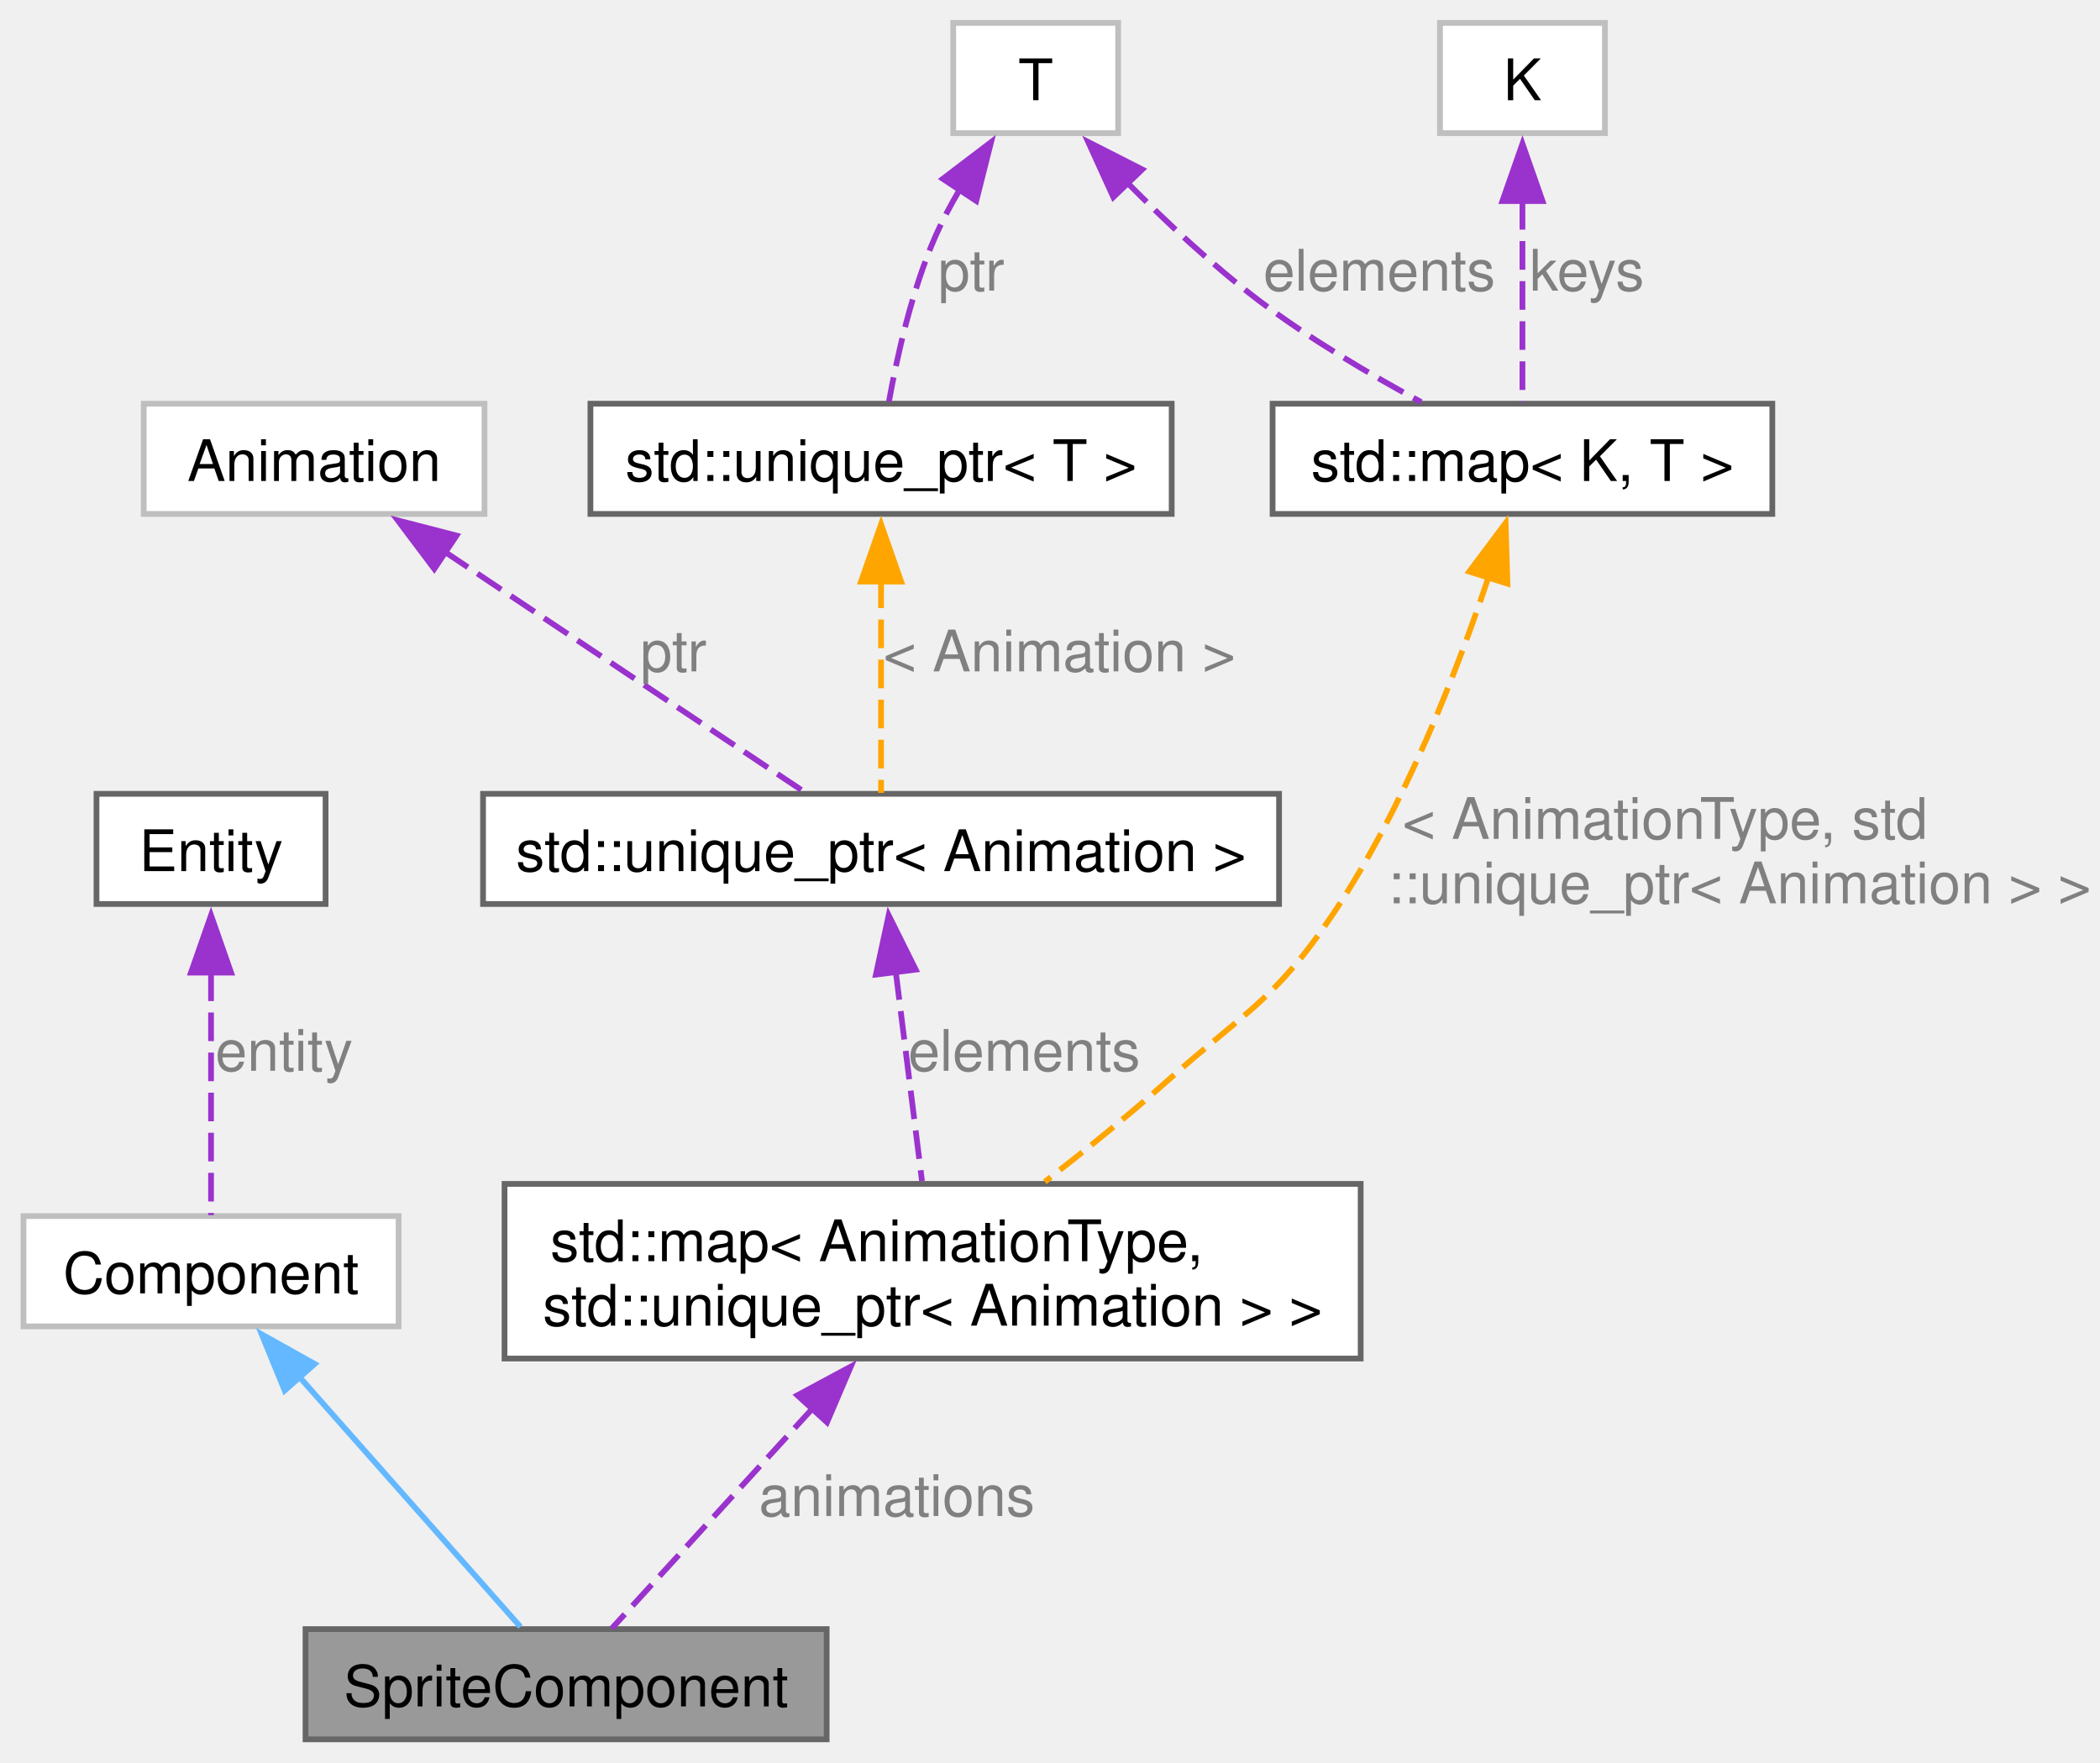
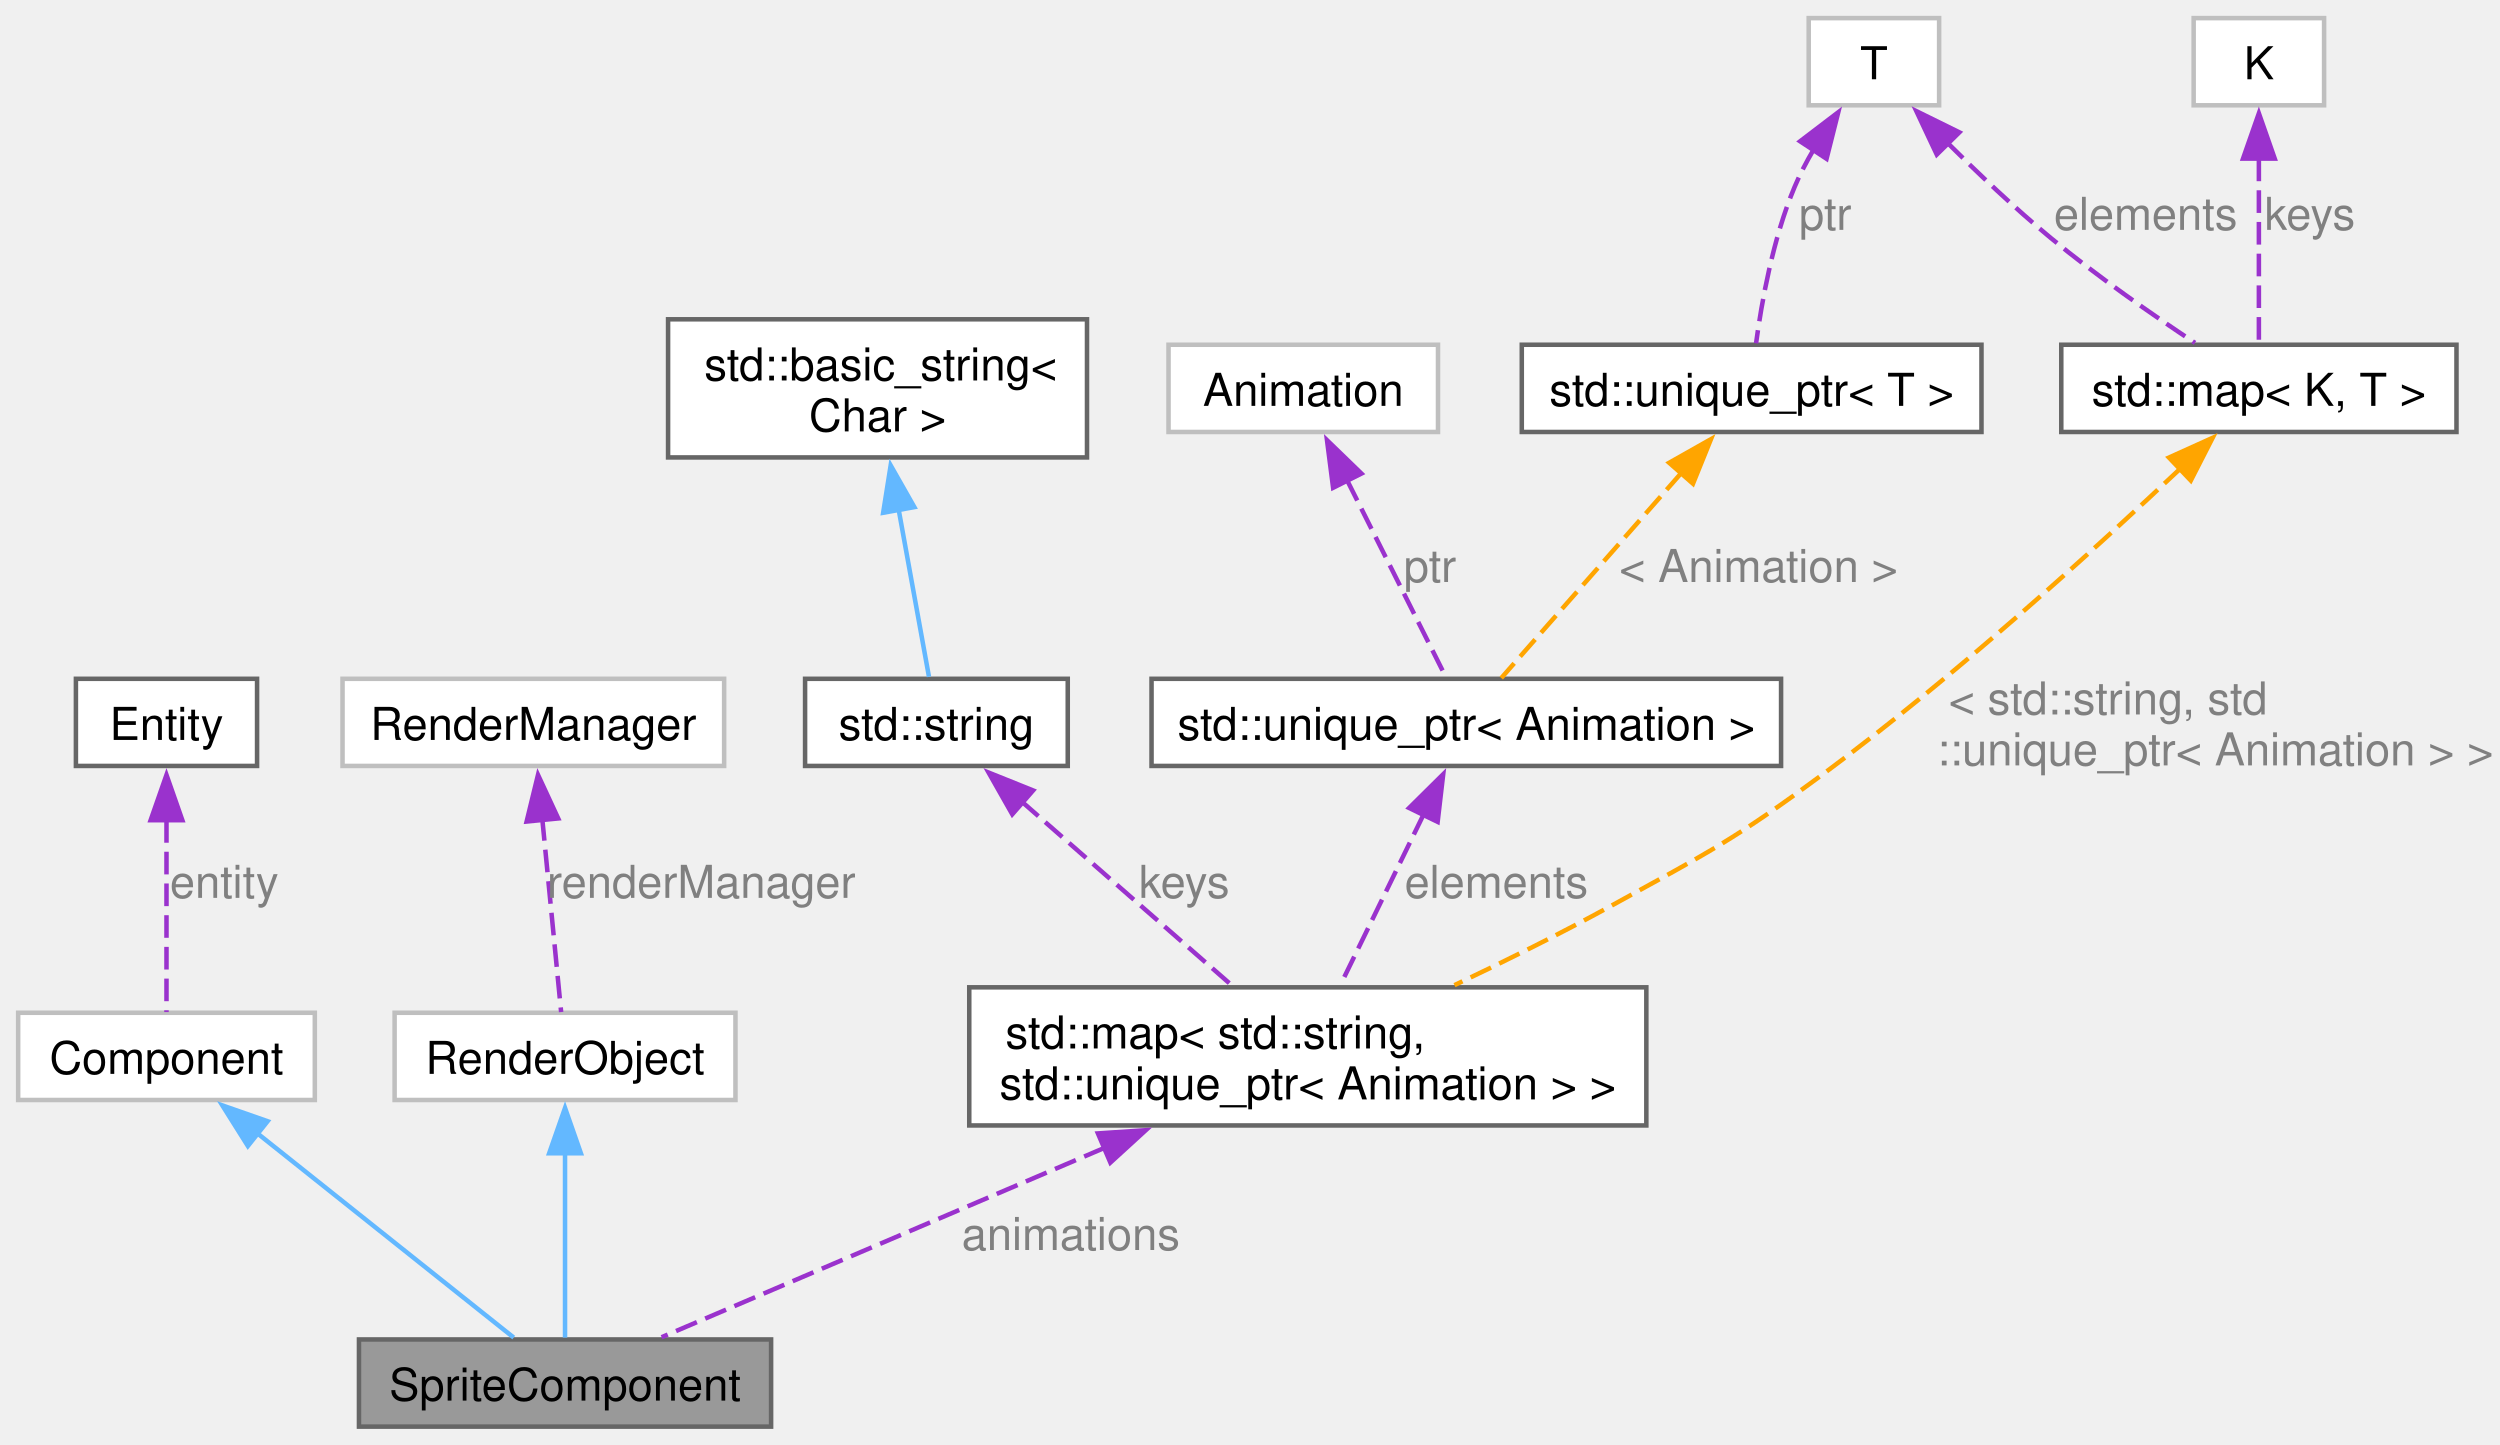
- <svg xmlns="http://www.w3.org/2000/svg" xmlns:xlink="http://www.w3.org/1999/xlink" width="367pt" height="308pt" viewBox="0.00 0.00 366.50 307.75">
-   <g id="graph0" class="graph" transform="scale(1 1) rotate(0) translate(4 303.75)">
+ <svg xmlns="http://www.w3.org/2000/svg" xmlns:xlink="http://www.w3.org/1999/xlink" width="552pt" height="319pt" viewBox="0.00 0.00 551.98 319.00">
+   <g id="graph0" class="graph" transform="scale(1 1) rotate(0) translate(4 315)">
    <g id="Node000001" class="node">
      <g id="a_Node000001">
        <a xlink:title=" ">
-           <polygon fill="#999999" stroke="#666666" points="140.25,-19.25 49.25,-19.25 49.25,0 140.25,0 140.25,-19.25" />
-           <text text-anchor="middle" x="94.75" y="-5.75" font-family="Helvetica,sans-Serif" font-size="10.00">SpriteComponent</text>
+           <polygon fill="#999999" stroke="#666666" points="166.25,-19.25 75.25,-19.25 75.25,0 166.25,0 166.25,-19.25" />
+           <text text-anchor="middle" x="120.75" y="-5.75" font-family="Helvetica,sans-Serif" font-size="10.00">SpriteComponent</text>
        </a>
      </g>
    </g>
    <g id="Node000002" class="node">
      <g id="a_Node000002">
        <a xlink:href="classComponent.html" target="_top" xlink:title=" ">
          <polygon fill="white" stroke="#bfbfbf" points="65.5,-91.38 0,-91.38 0,-72.12 65.5,-72.12 65.5,-91.38" />
          <text text-anchor="middle" x="32.75" y="-77.88" font-family="Helvetica,sans-Serif" font-size="10.00">Component</text>
        </a>
      </g>
    </g>
    <g id="edge1_Node000001_Node000002" class="edge">
      <g id="a_edge1_Node000001_Node000002">
        <a xlink:title=" ">
-           <path fill="none" stroke="#63b8ff" d="M47.89,-63.62C60.16,-49.74 76.97,-30.73 86.77,-19.66" />
-           <polygon fill="#63b8ff" stroke="#63b8ff" points="45.61,-60.92 41.6,-70.73 50.85,-65.56 45.61,-60.92" />
+           <path fill="none" stroke="#63b8ff" d="M52.77,-64.8C70.29,-50.84 95.12,-31.05 109.42,-19.66" />
+           <polygon fill="#63b8ff" stroke="#63b8ff" points="50.72,-61.96 45.08,-70.93 55.08,-67.43 50.72,-61.96" />
        </a>
      </g>
    </g>
    <g id="Node000003" class="node">
      <g id="a_Node000003">
        <a xlink:href="classEntity.html" target="_top" xlink:title="Main class for any object in game, stores associations, labeling and components.">
          <polygon fill="white" stroke="#666666" points="52.75,-165.12 12.75,-165.12 12.75,-145.88 52.75,-145.88 52.75,-165.12" />
          <text text-anchor="middle" x="32.75" y="-151.62" font-family="Helvetica,sans-Serif" font-size="10.00">Entity</text>
        </a>
      </g>
    </g>
    <g id="edge2_Node000002_Node000003" class="edge">
      <g id="a_edge2_Node000002_Node000003">
        <a xlink:title=" ">
          <path fill="none" stroke="#9a32cd" stroke-dasharray="5,2" d="M32.75,-133.93C32.75,-119.9 32.75,-102.03 32.75,-91.54" />
          <polygon fill="#9a32cd" stroke="#9a32cd" points="29.25,-133.9 32.75,-143.9 36.25,-133.9 29.25,-133.9" />
        </a>
      </g>
      <text text-anchor="middle" x="45.5" y="-116.75" font-family="Helvetica,sans-Serif" font-size="10.00" fill="grey"> entity</text>
    </g>
    <g id="Node000004" class="node">
      <g id="a_Node000004">
-         <a xlink:title=" ">
-           <polygon fill="white" stroke="#666666" points="233.5,-97 84,-97 84,-66.5 233.5,-66.5 233.5,-97" />
-           <text text-anchor="start" x="92" y="-83.5" font-family="Helvetica,sans-Serif" font-size="10.00">std::map&lt; AnimationType,</text>
-           <text text-anchor="middle" x="158.75" y="-72.25" font-family="Helvetica,sans-Serif" font-size="10.00"> std::unique_ptr&lt; Animation &gt; &gt;</text>
+         <a xlink:href="classRenderObject.html" target="_top" xlink:title=" ">
+           <polygon fill="white" stroke="#bfbfbf" points="158.38,-91.38 83.12,-91.38 83.12,-72.12 158.38,-72.12 158.38,-91.38" />
+           <text text-anchor="middle" x="120.75" y="-77.88" font-family="Helvetica,sans-Serif" font-size="10.00">RenderObject</text>
        </a>
      </g>
    </g>
    <g id="edge3_Node000001_Node000004" class="edge">
      <g id="a_edge3_Node000001_Node000004">
        <a xlink:title=" ">
-           <path fill="none" stroke="#9a32cd" stroke-dasharray="5,2" d="M138.02,-58.04C125.99,-44.86 111.53,-29.01 102.74,-19.38" />
-           <polygon fill="#9a32cd" stroke="#9a32cd" points="135.14,-60.08 144.47,-65.1 140.31,-55.36 135.14,-60.08" />
-         </a>
-       </g>
-       <text text-anchor="middle" x="152.5" y="-39" font-family="Helvetica,sans-Serif" font-size="10.00" fill="grey"> animations</text>
+           <path fill="none" stroke="#63b8ff" d="M120.75,-60.37C120.75,-46.89 120.75,-29.89 120.75,-19.66" />
+           <polygon fill="#63b8ff" stroke="#63b8ff" points="117.25,-60.36 120.75,-70.36 124.25,-60.36 117.25,-60.36" />
+         </a>
+       </g>
    </g>
    <g id="Node000005" class="node">
      <g id="a_Node000005">
-         <a xlink:title=" ">
-           <polygon fill="white" stroke="#666666" points="219.25,-165.12 80.25,-165.12 80.25,-145.88 219.25,-145.88 219.25,-165.12" />
-           <text text-anchor="middle" x="149.75" y="-151.62" font-family="Helvetica,sans-Serif" font-size="10.00">std::unique_ptr&lt; Animation &gt;</text>
+         <a xlink:href="classRenderManager.html" target="_top" xlink:title=" ">
+           <polygon fill="white" stroke="#bfbfbf" points="155.88,-165.12 71.62,-165.12 71.62,-145.88 155.88,-145.88 155.88,-165.12" />
+           <text text-anchor="middle" x="113.75" y="-151.62" font-family="Helvetica,sans-Serif" font-size="10.00">RenderManager</text>
        </a>
      </g>
    </g>
    <g id="edge4_Node000004_Node000005" class="edge">
      <g id="a_edge4_Node000004_Node000005">
        <a xlink:title=" ">
-           <path fill="none" stroke="#9a32cd" stroke-dasharray="5,2" d="M152.31,-134.12C153.77,-122.44 155.58,-108.06 156.9,-97.49" />
-           <polygon fill="#9a32cd" stroke="#9a32cd" points="148.85,-133.55 151.08,-143.91 155.8,-134.42 148.85,-133.55" />
-         </a>
-       </g>
-       <text text-anchor="middle" x="174.75" y="-116.75" font-family="Helvetica,sans-Serif" font-size="10.00" fill="grey"> elements</text>
+           <path fill="none" stroke="#9a32cd" stroke-dasharray="5,2" d="M115.71,-134.36C117.09,-120.27 118.86,-102.13 119.89,-91.54" />
+           <polygon fill="#9a32cd" stroke="#9a32cd" points="112.27,-133.61 114.78,-143.91 119.24,-134.29 112.27,-133.61" />
+         </a>
+       </g>
+       <text text-anchor="middle" x="150.83" y="-116.75" font-family="Helvetica,sans-Serif" font-size="10.00" fill="grey"> renderManager</text>
    </g>
    <g id="Node000006" class="node">
      <g id="a_Node000006">
-         <a xlink:href="structAnimation.html" target="_top" xlink:title=" ">
-           <polygon fill="white" stroke="#bfbfbf" points="80.5,-233.25 21,-233.25 21,-214 80.5,-214 80.5,-233.25" />
-           <text text-anchor="middle" x="50.75" y="-219.75" font-family="Helvetica,sans-Serif" font-size="10.00">Animation</text>
-         </a>
-       </g>
-     </g>
-     <g id="edge5_Node000005_Node000006" class="edge">
-       <g id="a_edge5_Node000005_Node000006">
-         <a xlink:title=" ">
-           <path fill="none" stroke="#9a32cd" stroke-dasharray="5,2" d="M73.44,-207.47C92.85,-194.5 120.16,-176.27 136.29,-165.49" />
-           <polygon fill="#9a32cd" stroke="#9a32cd" points="71.73,-204.4 65.36,-212.87 75.62,-210.22 71.73,-204.4" />
-         </a>
-       </g>
-       <text text-anchor="middle" x="113.5" y="-186.5" font-family="Helvetica,sans-Serif" font-size="10.00" fill="grey"> ptr</text>
+         <a xlink:title=" ">
+           <polygon fill="white" stroke="#666666" points="359.5,-97 210,-97 210,-66.5 359.5,-66.5 359.5,-97" />
+           <text text-anchor="start" x="218" y="-83.5" font-family="Helvetica,sans-Serif" font-size="10.00">std::map&lt; std::string,</text>
+           <text text-anchor="middle" x="284.75" y="-72.25" font-family="Helvetica,sans-Serif" font-size="10.00"> std::unique_ptr&lt; Animation &gt; &gt;</text>
+         </a>
+       </g>
+     </g>
+     <g id="edge5_Node000001_Node000006" class="edge">
+       <g id="a_edge5_Node000001_Node000006">
+         <a xlink:title=" ">
+           <path fill="none" stroke="#9a32cd" stroke-dasharray="5,2" d="M239.97,-61.6C208.12,-47.98 166.76,-30.3 142.07,-19.74" />
+           <polygon fill="#9a32cd" stroke="#9a32cd" points="238.41,-64.74 248.98,-65.45 241.16,-58.3 238.41,-64.74" />
+         </a>
+       </g>
+       <text text-anchor="middle" x="232.42" y="-39" font-family="Helvetica,sans-Serif" font-size="10.00" fill="grey"> animations</text>
    </g>
    <g id="Node000007" class="node">
      <g id="a_Node000007">
        <a xlink:title=" ">
-           <polygon fill="white" stroke="#666666" points="200.5,-233.25 99,-233.25 99,-214 200.5,-214 200.5,-233.25" />
-           <text text-anchor="middle" x="149.75" y="-219.75" font-family="Helvetica,sans-Serif" font-size="10.00">std::unique_ptr&lt; T &gt;</text>
-         </a>
-       </g>
-     </g>
-     <g id="edge6_Node000005_Node000007" class="edge">
-       <g id="a_edge6_Node000005_Node000007">
-         <a xlink:title=" ">
-           <path fill="none" stroke="orange" stroke-dasharray="5,2" d="M149.75,-202.56C149.75,-190.11 149.75,-174.74 149.75,-165.28" />
-           <polygon fill="orange" stroke="orange" points="146.25,-202.19 149.75,-212.19 153.25,-202.19 146.25,-202.19" />
-         </a>
-       </g>
-       <text text-anchor="middle" x="180.88" y="-186.5" font-family="Helvetica,sans-Serif" font-size="10.00" fill="grey"> &lt; Animation &gt;</text>
+           <polygon fill="white" stroke="#666666" points="231.75,-165.12 173.75,-165.12 173.75,-145.88 231.75,-145.88 231.75,-165.12" />
+           <text text-anchor="middle" x="202.75" y="-151.62" font-family="Helvetica,sans-Serif" font-size="10.00">std::string</text>
+         </a>
+       </g>
+     </g>
+     <g id="edge6_Node000006_Node000007" class="edge">
+       <g id="a_edge6_Node000006_Node000007">
+         <a xlink:title=" ">
+           <path fill="none" stroke="#9a32cd" stroke-dasharray="5,2" d="M221.5,-138.09C235.48,-125.86 254.41,-109.3 267.91,-97.49" />
+           <polygon fill="#9a32cd" stroke="#9a32cd" points="219.5,-135.2 214.27,-144.42 224.1,-140.47 219.5,-135.2" />
+         </a>
+       </g>
+       <text text-anchor="middle" x="257.46" y="-116.75" font-family="Helvetica,sans-Serif" font-size="10.00" fill="grey"> keys</text>
    </g>
    <g id="Node000008" class="node">
      <g id="a_Node000008">
        <a xlink:title=" ">
-           <polygon fill="white" stroke="#bfbfbf" points="191.15,-299.75 162.35,-299.75 162.35,-280.5 191.15,-280.5 191.15,-299.75" />
-           <text text-anchor="middle" x="176.75" y="-286.25" font-family="Helvetica,sans-Serif" font-size="10.00">T</text>
+           <polygon fill="white" stroke="#666666" points="236,-244.5 143.5,-244.5 143.5,-214 236,-214 236,-244.5" />
+           <text text-anchor="start" x="151.5" y="-231" font-family="Helvetica,sans-Serif" font-size="10.00">std::basic_string&lt;</text>
+           <text text-anchor="middle" x="189.75" y="-219.75" font-family="Helvetica,sans-Serif" font-size="10.00"> Char &gt;</text>
        </a>
      </g>
    </g>
    <g id="edge7_Node000007_Node000008" class="edge">
      <g id="a_edge7_Node000007_Node000008">
        <a xlink:title=" ">
-           <path fill="none" stroke="#9a32cd" stroke-dasharray="5,2" d="M163.52,-270.7C161.94,-268.03 160.46,-265.25 159.25,-262.5 155.11,-253.06 152.54,-241.48 151.13,-233.63" />
-           <polygon fill="#9a32cd" stroke="#9a32cd" points="160.53,-272.52 168.96,-278.93 166.37,-268.66 160.53,-272.52" />
-         </a>
-       </g>
-       <text text-anchor="middle" x="165.5" y="-253" font-family="Helvetica,sans-Serif" font-size="10.00" fill="grey"> ptr</text>
+           <path fill="none" stroke="#63b8ff" d="M194.39,-202.62C196.74,-189.69 199.43,-174.83 201.11,-165.55" />
+           <polygon fill="#63b8ff" stroke="#63b8ff" points="190.99,-201.78 192.65,-212.24 197.88,-203.03 190.99,-201.78" />
+         </a>
+       </g>
    </g>
    <g id="Node000009" class="node">
      <g id="a_Node000009">
        <a xlink:title=" ">
-           <polygon fill="white" stroke="#666666" points="305.38,-233.25 218.12,-233.25 218.12,-214 305.38,-214 305.38,-233.25" />
-           <text text-anchor="middle" x="261.75" y="-219.75" font-family="Helvetica,sans-Serif" font-size="10.00">std::map&lt; K, T &gt;</text>
-         </a>
-       </g>
-     </g>
-     <g id="edge10_Node000009_Node000008" class="edge">
-       <g id="a_edge10_Node000009_Node000008">
-         <a xlink:title=" ">
-           <path fill="none" stroke="#9a32cd" stroke-dasharray="5,2" d="M192.58,-272.01C199.37,-265.14 207.6,-257.42 215.75,-251.25 224.58,-244.57 235.24,-238.3 244.07,-233.53" />
-           <polygon fill="#9a32cd" stroke="#9a32cd" points="190.31,-269.32 185.92,-278.96 195.36,-274.16 190.31,-269.32" />
-         </a>
-       </g>
-       <text text-anchor="middle" x="236.75" y="-253" font-family="Helvetica,sans-Serif" font-size="10.00" fill="grey"> elements</text>
-     </g>
-     <g id="edge8_Node000004_Node000009" class="edge">
-       <g id="a_edge8_Node000004_Node000009">
-         <a xlink:title=" ">
-           <path fill="none" stroke="orange" stroke-dasharray="5,2" d="M255.94,-203.33C250.44,-186.8 241.17,-162.81 228.75,-144.25 218.57,-129.04 213.41,-127.18 199.75,-115 192.99,-108.97 185.26,-102.73 178.34,-97.37" />
-           <polygon fill="orange" stroke="orange" points="252.46,-203.93 258.81,-212.41 259.13,-201.82 252.46,-203.93" />
-         </a>
-       </g>
-       <text text-anchor="start" x="240.75" y="-157.25" font-family="Helvetica,sans-Serif" font-size="10.00" fill="grey"> &lt; AnimationType, std</text>
-       <text text-anchor="middle" x="299.62" y="-146" font-family="Helvetica,sans-Serif" font-size="10.00" fill="grey">::unique_ptr&lt; Animation &gt; &gt;</text>
+           <polygon fill="white" stroke="#666666" points="389.25,-165.12 250.25,-165.12 250.25,-145.88 389.25,-145.88 389.25,-165.12" />
+           <text text-anchor="middle" x="319.75" y="-151.62" font-family="Helvetica,sans-Serif" font-size="10.00">std::unique_ptr&lt; Animation &gt;</text>
+         </a>
+       </g>
+     </g>
+     <g id="edge8_Node000006_Node000009" class="edge">
+       <g id="a_edge8_Node000006_Node000009">
+         <a xlink:title=" ">
+           <path fill="none" stroke="#9a32cd" stroke-dasharray="5,2" d="M310.35,-135.23C304.56,-123.37 297.26,-108.4 291.94,-97.49" />
+           <polygon fill="#9a32cd" stroke="#9a32cd" points="307.12,-136.6 314.65,-144.05 313.42,-133.53 307.12,-136.6" />
+         </a>
+       </g>
+       <text text-anchor="middle" x="326.38" y="-116.75" font-family="Helvetica,sans-Serif" font-size="10.00" fill="grey"> elements</text>
    </g>
    <g id="Node000010" class="node">
      <g id="a_Node000010">
-         <a xlink:title=" ">
-           <polygon fill="white" stroke="#bfbfbf" points="276.15,-299.75 247.35,-299.75 247.35,-280.5 276.15,-280.5 276.15,-299.75" />
-           <text text-anchor="middle" x="261.75" y="-286.25" font-family="Helvetica,sans-Serif" font-size="10.00">K</text>
+         <a xlink:href="structAnimation.html" target="_top" xlink:title=" ">
+           <polygon fill="white" stroke="#bfbfbf" points="313.5,-238.88 254,-238.88 254,-219.62 313.5,-219.62 313.5,-238.88" />
+           <text text-anchor="middle" x="283.75" y="-225.38" font-family="Helvetica,sans-Serif" font-size="10.00">Animation</text>
        </a>
      </g>
    </g>
    <g id="edge9_Node000009_Node000010" class="edge">
      <g id="a_edge9_Node000009_Node000010">
        <a xlink:title=" ">
-           <path fill="none" stroke="#9a32cd" stroke-dasharray="5,2" d="M261.75,-268.65C261.75,-256.82 261.75,-242.54 261.75,-233.52" />
-           <polygon fill="#9a32cd" stroke="#9a32cd" points="258.25,-268.64 261.75,-278.64 265.25,-268.64 258.25,-268.64" />
-         </a>
-       </g>
-       <text text-anchor="middle" x="273" y="-253" font-family="Helvetica,sans-Serif" font-size="10.00" fill="grey"> keys</text>
+           <path fill="none" stroke="#9a32cd" stroke-dasharray="5,2" d="M293.43,-208.96C300.56,-194.75 309.92,-176.1 315.34,-165.29" />
+           <polygon fill="#9a32cd" stroke="#9a32cd" points="290.34,-207.3 288.99,-217.81 296.6,-210.44 290.34,-207.3" />
+         </a>
+       </g>
+       <text text-anchor="middle" x="311.72" y="-186.5" font-family="Helvetica,sans-Serif" font-size="10.00" fill="grey"> ptr</text>
+     </g>
+     <g id="Node000011" class="node">
+       <g id="a_Node000011">
+         <a xlink:title=" ">
+           <polygon fill="white" stroke="#666666" points="433.5,-238.88 332,-238.88 332,-219.62 433.5,-219.62 433.5,-238.88" />
+           <text text-anchor="middle" x="382.75" y="-225.38" font-family="Helvetica,sans-Serif" font-size="10.00">std::unique_ptr&lt; T &gt;</text>
+         </a>
+       </g>
+     </g>
+     <g id="edge10_Node000009_Node000011" class="edge">
+       <g id="a_edge10_Node000009_Node000011">
+         <a xlink:title=" ">
+           <path fill="none" stroke="orange" stroke-dasharray="5,2" d="M367.27,-210.62C354.64,-196.24 337.33,-176.52 327.47,-165.29" />
+           <polygon fill="orange" stroke="orange" points="364.54,-212.82 373.77,-218.03 369.8,-208.2 364.54,-212.82" />
+         </a>
+       </g>
+       <text text-anchor="middle" x="384.26" y="-186.5" font-family="Helvetica,sans-Serif" font-size="10.00" fill="grey"> &lt; Animation &gt;</text>
+     </g>
+     <g id="Node000012" class="node">
+       <g id="a_Node000012">
+         <a xlink:title=" ">
+           <polygon fill="white" stroke="#bfbfbf" points="424.15,-311 395.35,-311 395.35,-291.75 424.15,-291.75 424.15,-311" />
+           <text text-anchor="middle" x="409.75" y="-297.5" font-family="Helvetica,sans-Serif" font-size="10.00">T</text>
+         </a>
+       </g>
+     </g>
+     <g id="edge11_Node000011_Node000012" class="edge">
+       <g id="a_edge11_Node000011_Node000012">
+         <a xlink:title=" ">
+           <path fill="none" stroke="#9a32cd" stroke-dasharray="5,2" d="M396.44,-281.98C394.87,-279.31 393.41,-276.52 392.25,-273.75 387.45,-262.35 384.94,-248.21 383.73,-239.2" />
+           <polygon fill="#9a32cd" stroke="#9a32cd" points="393.45,-283.8 401.88,-290.22 399.29,-279.94 393.45,-283.8" />
+         </a>
+       </g>
+       <text text-anchor="middle" x="399" y="-264.25" font-family="Helvetica,sans-Serif" font-size="10.00" fill="grey"> ptr</text>
+     </g>
+     <g id="Node000013" class="node">
+       <g id="a_Node000013">
+         <a xlink:title=" ">
+           <polygon fill="white" stroke="#666666" points="538.38,-238.88 451.12,-238.88 451.12,-219.62 538.38,-219.62 538.38,-238.88" />
+           <text text-anchor="middle" x="494.75" y="-225.38" font-family="Helvetica,sans-Serif" font-size="10.00">std::map&lt; K, T &gt;</text>
+         </a>
+       </g>
+     </g>
+     <g id="edge14_Node000013_Node000012" class="edge">
+       <g id="a_edge14_Node000013_Node000012">
+         <a xlink:title=" ">
+           <path fill="none" stroke="#9a32cd" stroke-dasharray="5,2" d="M425.85,-283.6C432.68,-276.79 440.88,-269.01 448.75,-262.5 458.97,-254.05 471.31,-245.47 480.64,-239.29" />
+           <polygon fill="#9a32cd" stroke="#9a32cd" points="423.63,-280.87 419.12,-290.46 428.62,-285.78 423.63,-280.87" />
+         </a>
+       </g>
+       <text text-anchor="middle" x="469.75" y="-264.25" font-family="Helvetica,sans-Serif" font-size="10.00" fill="grey"> elements</text>
+     </g>
+     <g id="edge12_Node000006_Node000013" class="edge">
+       <g id="a_edge12_Node000006_Node000013">
+         <a xlink:title=" ">
+           <path fill="none" stroke="orange" stroke-dasharray="5,2" d="M477.53,-211.65C458.85,-194.02 427.8,-165.78 398.75,-144.25 378.98,-129.6 373.31,-126.85 351.75,-115 340.66,-108.91 328.25,-102.75 317.14,-97.48" />
+           <polygon fill="orange" stroke="orange" points="474.89,-213.97 484.54,-218.33 479.72,-208.9 474.89,-213.97" />
+         </a>
+       </g>
+       <text text-anchor="start" x="426.23" y="-157.25" font-family="Helvetica,sans-Serif" font-size="10.00" fill="grey"> &lt; std::string, std</text>
+       <text text-anchor="middle" x="485.1" y="-146" font-family="Helvetica,sans-Serif" font-size="10.00" fill="grey">::unique_ptr&lt; Animation &gt; &gt;</text>
+     </g>
+     <g id="Node000014" class="node">
+       <g id="a_Node000014">
+         <a xlink:title=" ">
+           <polygon fill="white" stroke="#bfbfbf" points="509.15,-311 480.35,-311 480.35,-291.75 509.15,-291.75 509.15,-311" />
+           <text text-anchor="middle" x="494.75" y="-297.5" font-family="Helvetica,sans-Serif" font-size="10.00">K</text>
+         </a>
+       </g>
+     </g>
+     <g id="edge13_Node000013_Node000014" class="edge">
+       <g id="a_edge13_Node000013_Node000014">
+         <a xlink:title=" ">
+           <path fill="none" stroke="#9a32cd" stroke-dasharray="5,2" d="M494.75,-279.99C494.75,-266.52 494.75,-249.51 494.75,-239.28" />
+           <polygon fill="#9a32cd" stroke="#9a32cd" points="491.25,-279.98 494.75,-289.98 498.25,-279.98 491.25,-279.98" />
+         </a>
+       </g>
+       <text text-anchor="middle" x="506" y="-264.25" font-family="Helvetica,sans-Serif" font-size="10.00" fill="grey"> keys</text>
    </g>
  </g>
</svg>
